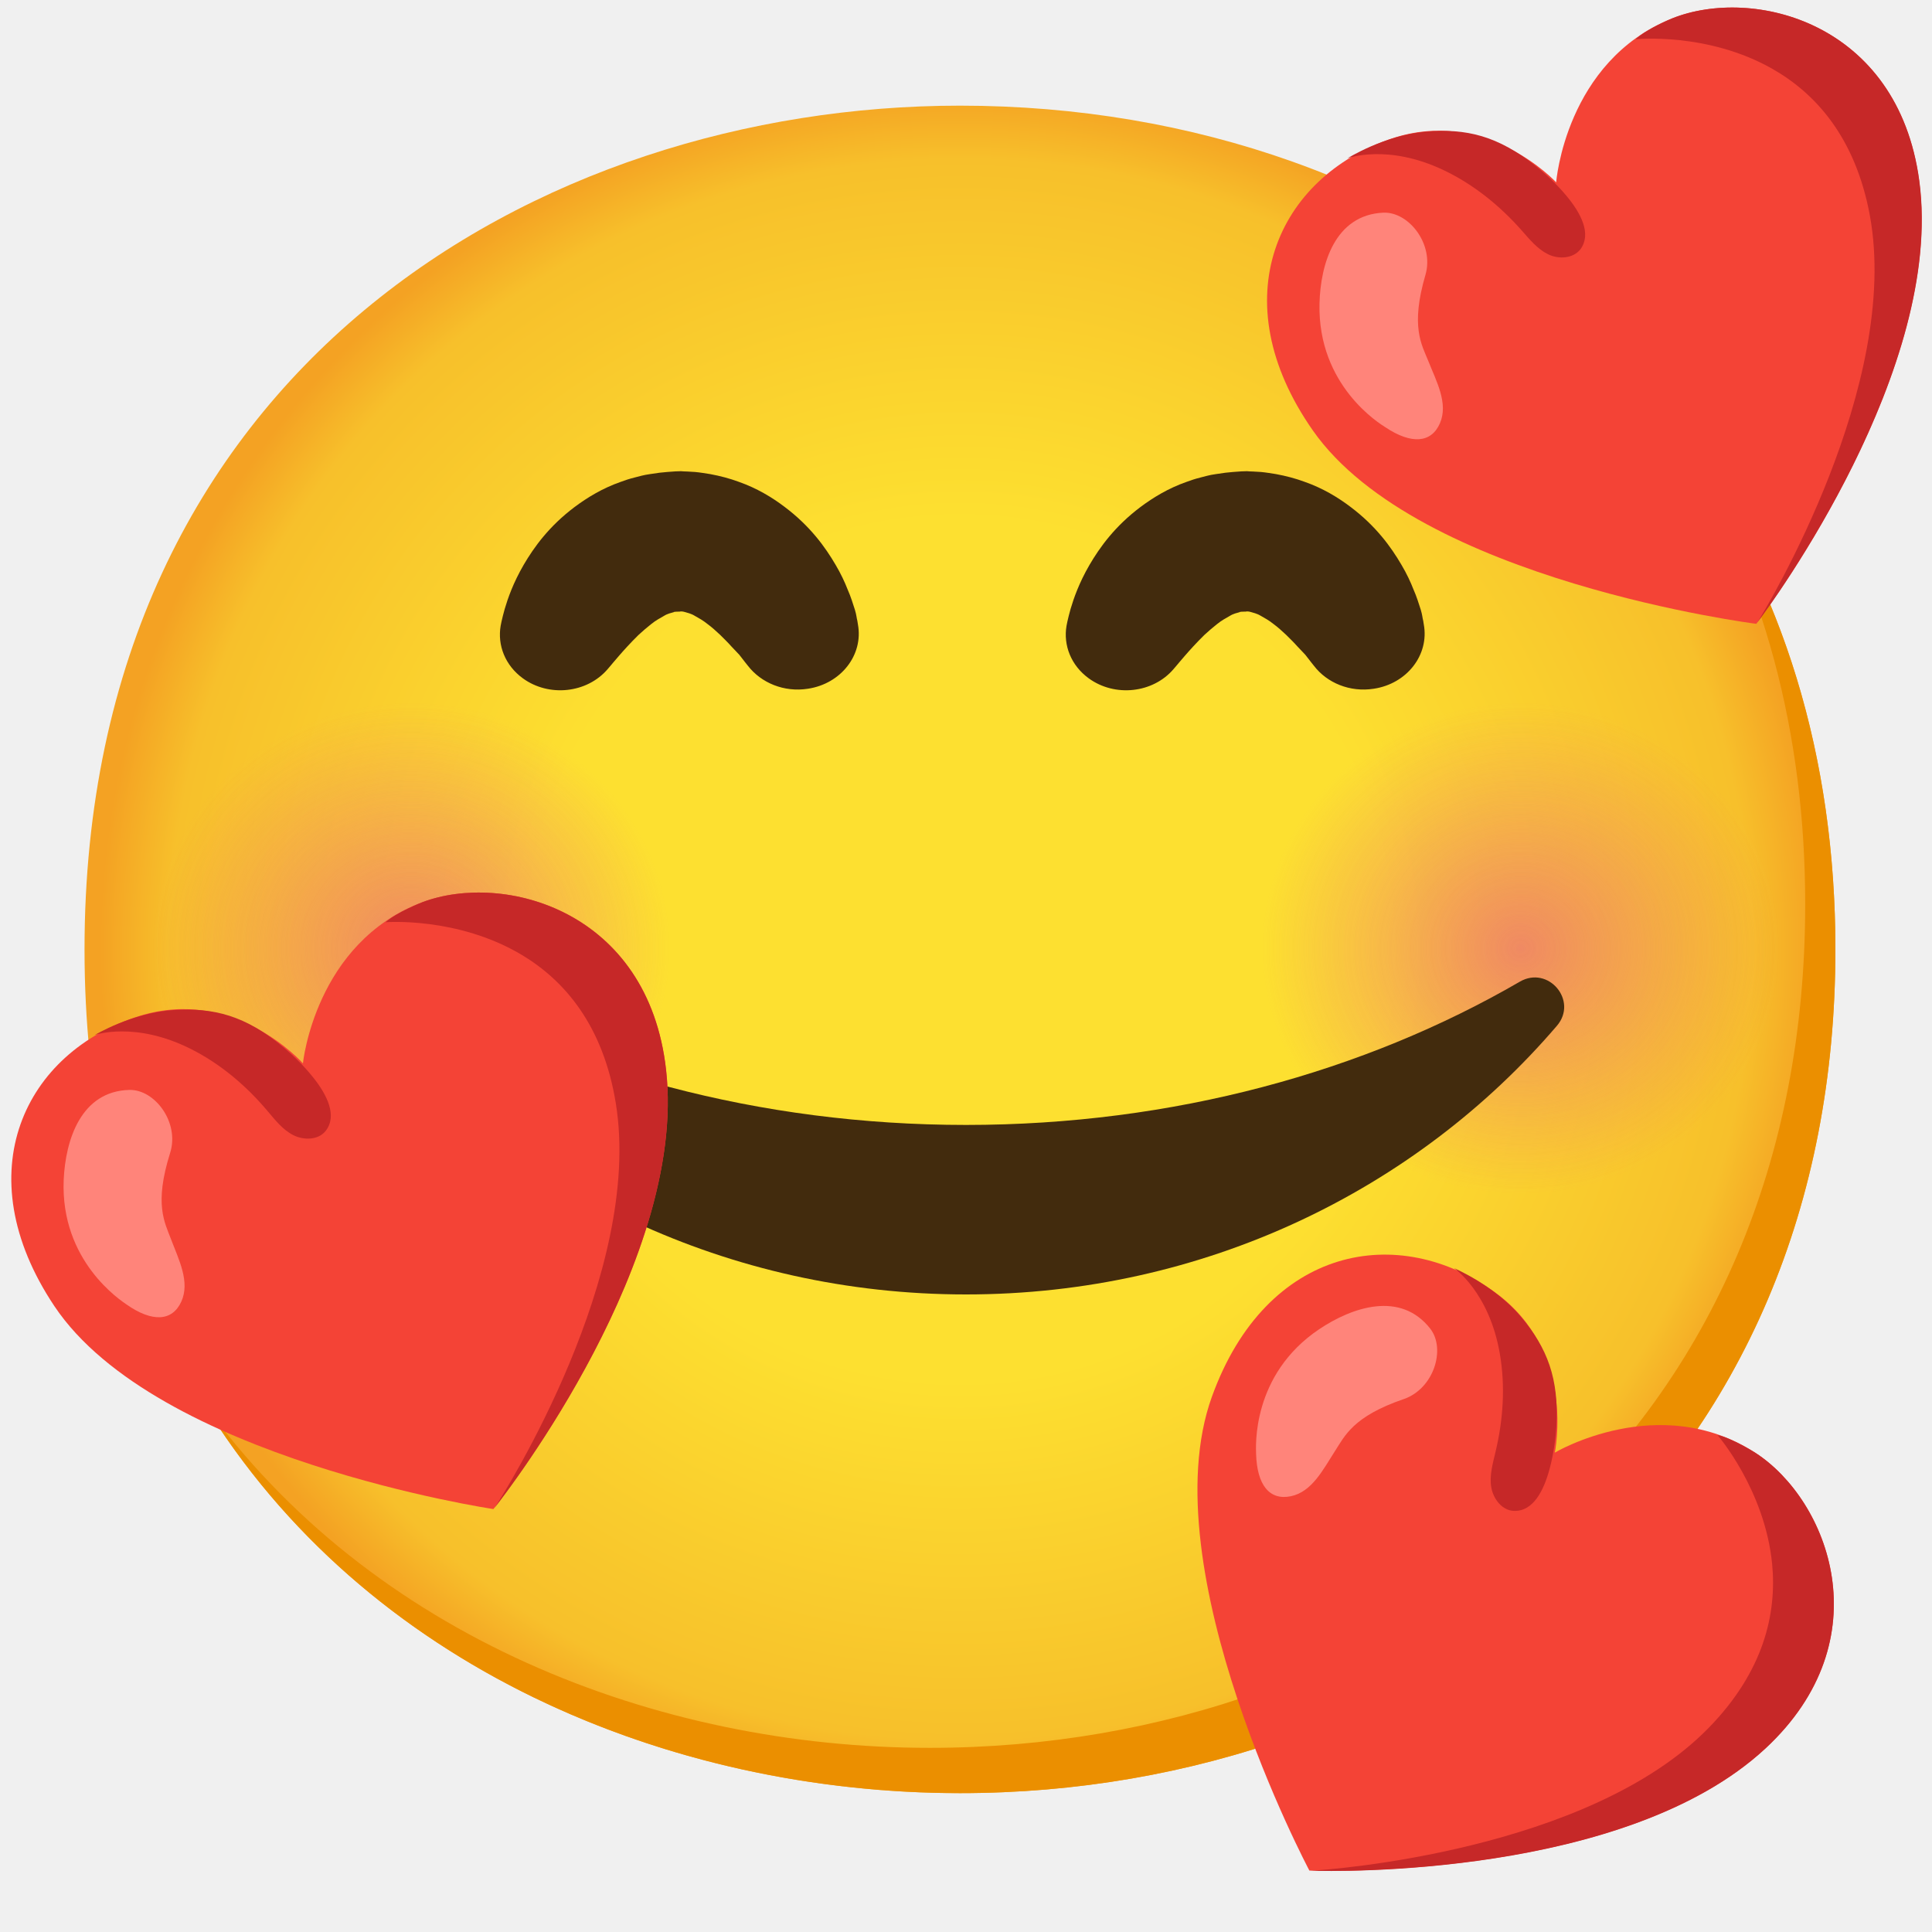
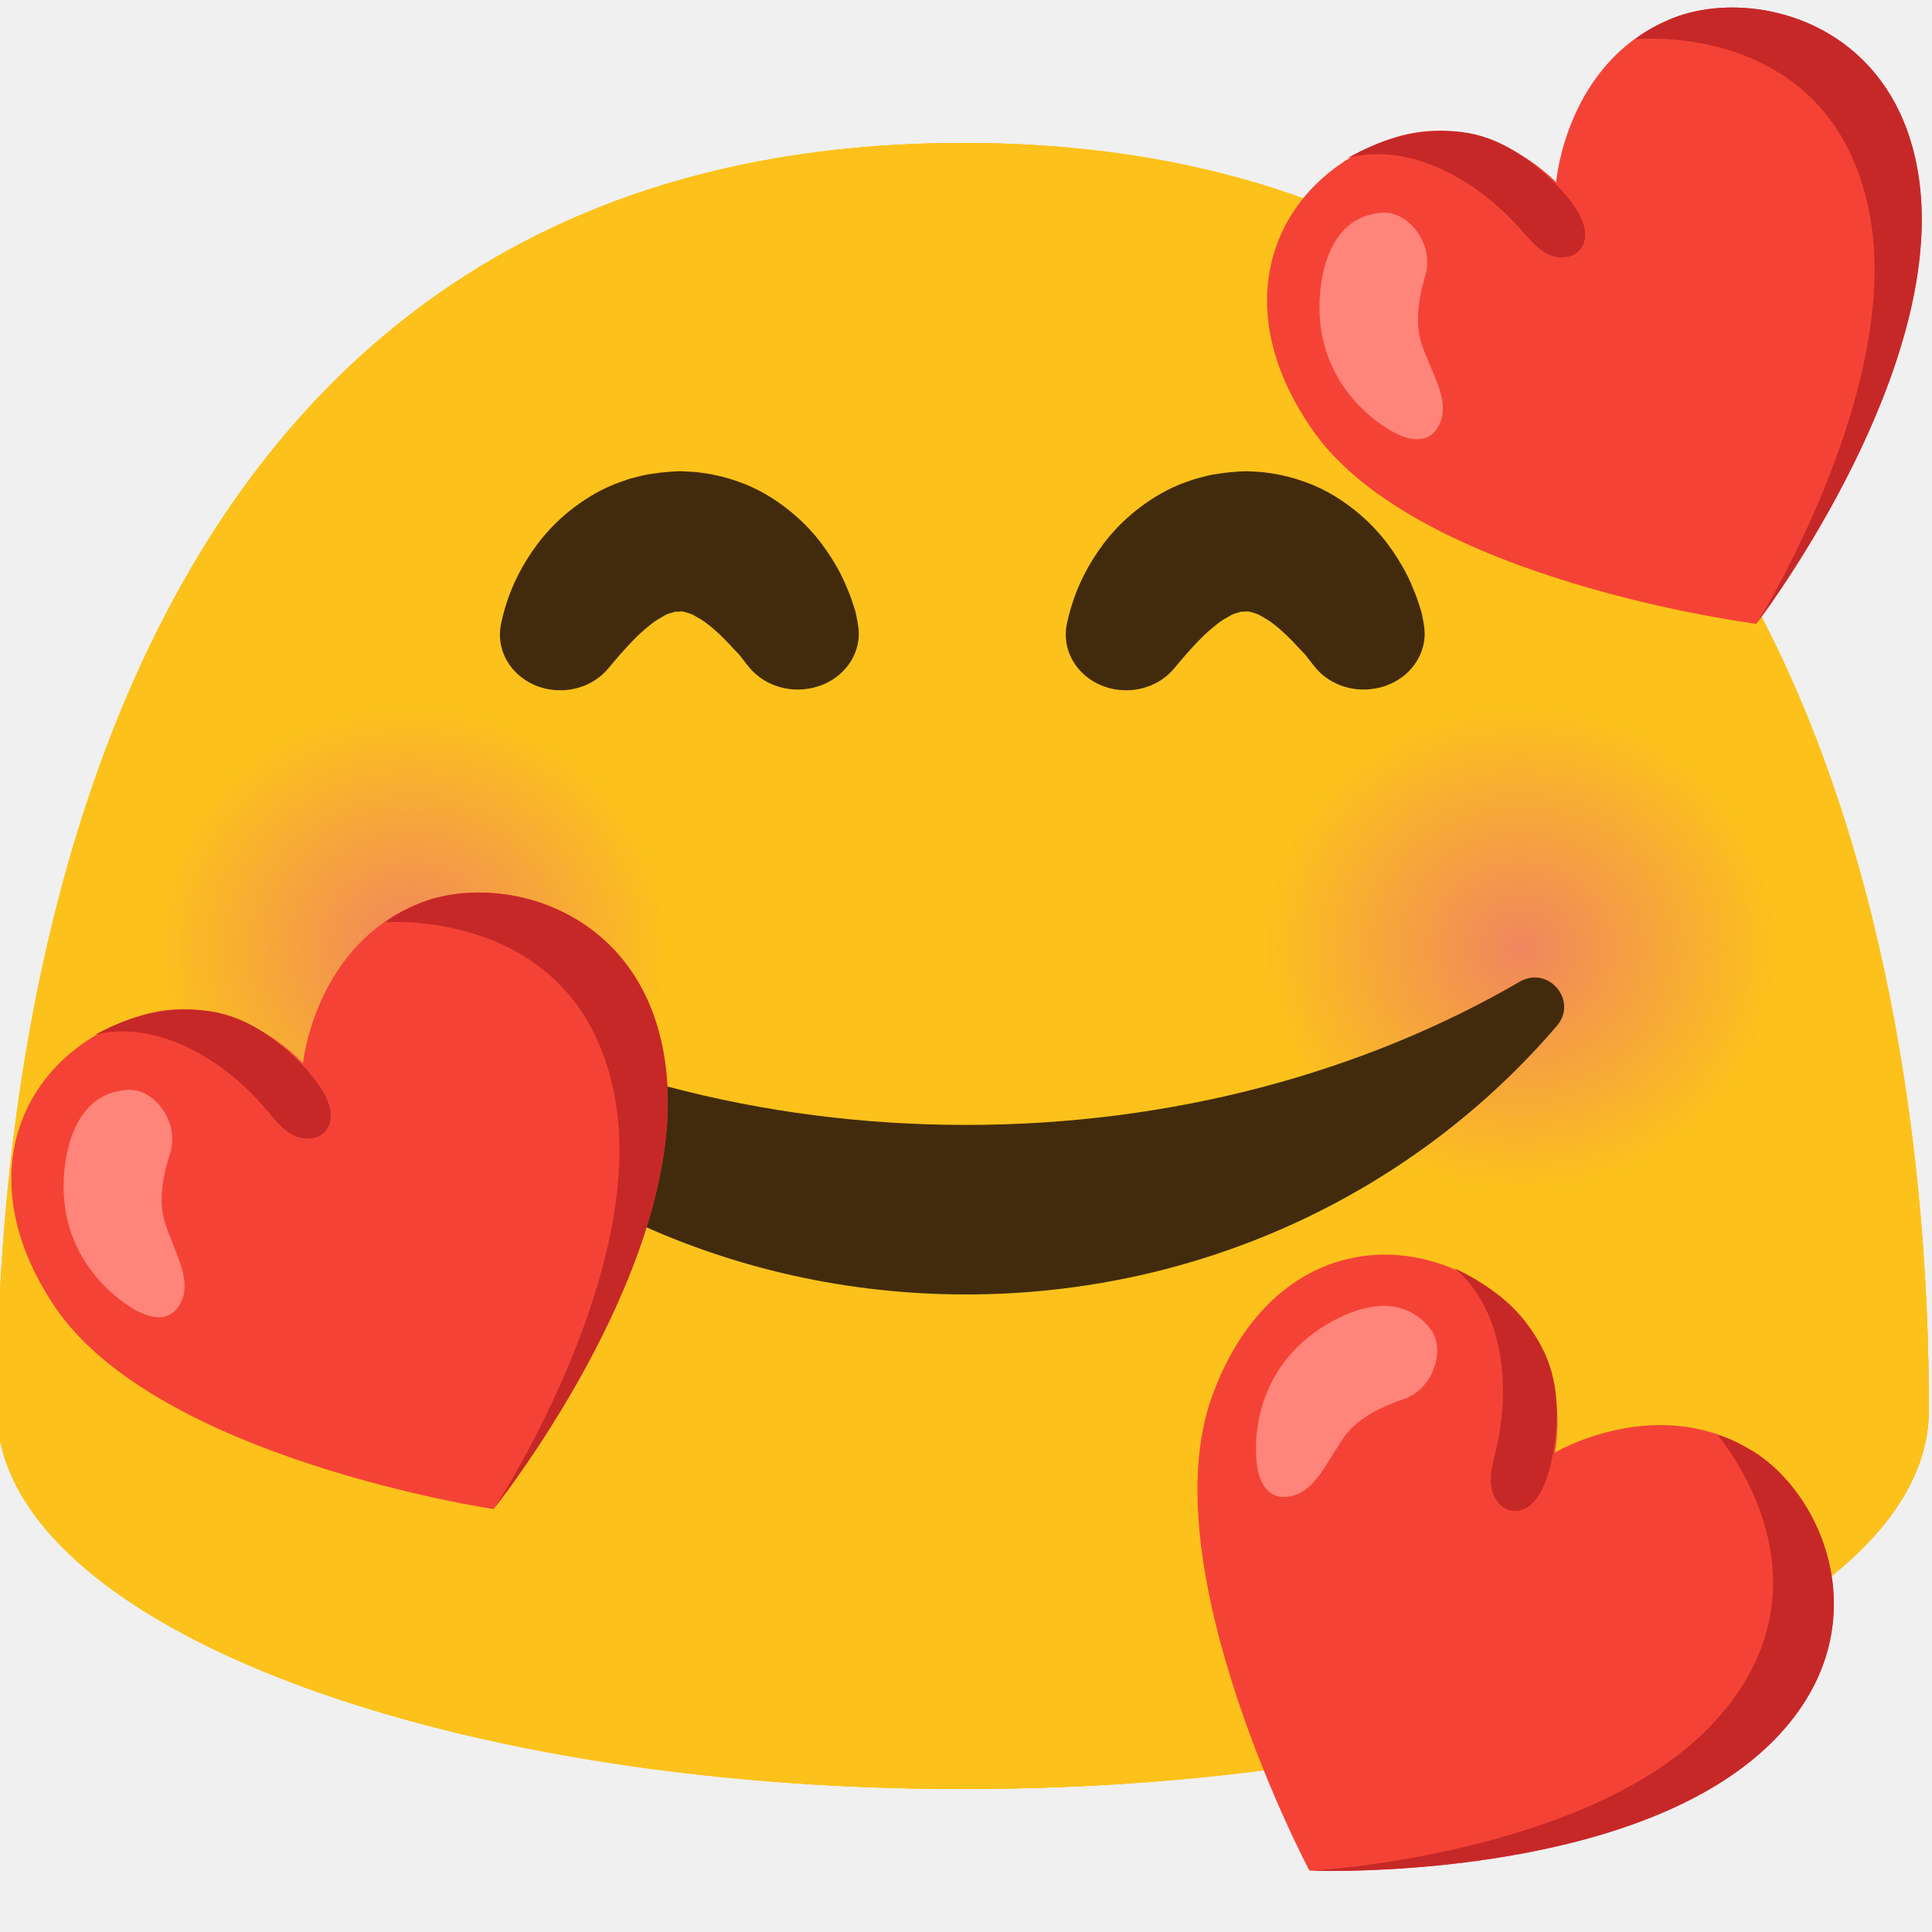
- <svg xmlns="http://www.w3.org/2000/svg" version="1.1" id="Layer_1" x="0px" y="0px" viewBox="0 0 128 128" style="enable-background:new 0 0 128 128;" xml:space="preserve">
-   <radialGradient id="face_1_" cx="63.6" cy="-2088.9" r="56.96" gradientTransform="matrix(1 0 0 -1 0 -2026)" gradientUnits="userSpaceOnUse">
-     <stop offset="0.5" style="stop-color:#FDE030" />
-     <stop offset="0.919" style="stop-color:#F7C02B" />
-     <stop offset="1" style="stop-color:#F4A223" />
-   </radialGradient>
-   <path id="face_15_" style="fill:url(#face_1_);" d="M63.6,118.8c-27.9,0-58-17.5-58-55.9S35.7,7,63.6,7c15.5,0,29.8,5.1,40.4,14.4  c11.5,10.2,17.6,24.6,17.6,41.5s-6.1,31.2-17.6,41.4C93.4,113.6,79,118.8,63.6,118.8z" />
-   <path style="fill:#EB8F00;" d="M111.49,29.67c5.33,8.6,8.11,18.84,8.11,30.23c0,16.9-6.1,31.2-17.6,41.4  c-10.6,9.3-25,14.5-40.4,14.5c-18.06,0-37.04-7.35-48.18-22.94c10.76,17.66,30.99,25.94,50.18,25.94c15.4,0,29.8-5.2,40.4-14.5  c11.5-10.2,17.6-24.5,17.6-41.4C121.6,50.16,118.13,38.84,111.49,29.67z" />
-   <g id="three-heart-face_2_">
-     <g id="blush_3_">
-       <radialGradient id="SVGID_1_" cx="25.701" cy="61.378" r="19.444" gradientTransform="matrix(0.9791 0 0 0.9301 2.0871 5.7411)" gradientUnits="userSpaceOnUse">
-         <stop offset="0" style="stop-color:#ED7770" />
-         <stop offset="0.9" style="stop-color:#ED7770;stop-opacity:0" />
-       </radialGradient>
-       <circle style="opacity:0.8;fill:url(#SVGID_1_);" cx="27.25" cy="62.83" r="17.5" />
-       <radialGradient id="SVGID_2_" cx="100.771" cy="61.378" r="19.444" gradientTransform="matrix(0.9791 0 0 0.9301 2.0871 5.7411)" gradientUnits="userSpaceOnUse">
-         <stop offset="0" style="stop-color:#ED7770" />
-         <stop offset="0.9" style="stop-color:#ED7770;stop-opacity:0" />
-       </radialGradient>
-       <circle style="opacity:0.8;fill:url(#SVGID_2_);" cx="100.75" cy="62.83" r="17.5" />
-     </g>
-     <path id="mouth_91_" style="fill:#422B0D;" d="M100.69,65.04C90.42,71,77.74,74.53,64,74.53c-13.74,0-26.42-3.53-36.69-9.49   c-1.89-1.09-3.87,1.27-2.46,2.92c9.3,10.87,23.38,17.8,39.15,17.8c15.77,0,29.85-6.93,39.15-17.8   C104.57,66.3,102.58,63.94,100.69,65.04z" />
-     <g id="eyes_71_">
-       <path style="fill:#422B0D;" d="M49.56,44.12c0,0-0.05-0.07-0.16-0.2c-0.1-0.13-0.24-0.31-0.42-0.54    c-0.15-0.16-0.33-0.35-0.54-0.57c-0.21-0.24-0.47-0.49-0.73-0.75c-0.27-0.25-0.55-0.51-0.84-0.72c-0.28-0.23-0.59-0.4-0.84-0.54    c-0.26-0.16-0.5-0.2-0.65-0.25c-0.08-0.03-0.15-0.03-0.21-0.04c-0.03,0.01-0.06-0.01-0.09,0l-0.04,0.01l-0.02,0l-0.01,0l0,0l0,0    l0,0c0.12,0-0.27,0.01,0.27-0.01l-0.55,0.02c-0.14,0-0.05,0.01-0.04,0.01c0.03,0,0.05,0,0.07-0.01c0.08-0.03,0,0-0.02,0    c-0.03,0-0.07,0.01-0.11,0.03c-0.16,0.05-0.4,0.09-0.65,0.25c-0.25,0.14-0.56,0.31-0.84,0.54c-0.28,0.22-0.57,0.47-0.84,0.72    c-0.52,0.51-0.98,1.02-1.3,1.39c-0.33,0.38-0.51,0.6-0.51,0.6l-0.23,0.27c-1.37,1.6-3.89,1.87-5.62,0.61    c-1.18-0.86-1.69-2.2-1.47-3.48c0,0,0.07-0.41,0.27-1.12c0.21-0.71,0.56-1.72,1.25-2.91c0.69-1.18,1.69-2.57,3.38-3.84    c0.83-0.62,1.84-1.24,3.04-1.66c0.29-0.11,0.6-0.21,0.92-0.29c0.33-0.08,0.59-0.17,1.04-0.23l0.62-0.09    c0.19-0.02,0.47-0.05,0.51-0.05l0.55-0.04l0.31-0.01l0.03,0l0.06,0l0.13,0.01l0.26,0.01l0.51,0.03c0.34,0.03,0.67,0.09,1,0.14    c0.65,0.12,1.3,0.29,1.89,0.51c1.2,0.42,2.21,1.03,3.04,1.66c1.69,1.27,2.69,2.66,3.38,3.84c0.35,0.59,0.61,1.15,0.8,1.64    c0.21,0.47,0.36,0.97,0.48,1.34c0.11,0.36,0.11,0.55,0.16,0.72c0.03,0.16,0.04,0.25,0.04,0.25c0.37,2.02-1.12,3.93-3.31,4.26    C51.94,45.88,50.43,45.24,49.56,44.12z" />
-       <path style="fill:#422B0D;" d="M87.06,44.12c0,0-0.05-0.07-0.16-0.2c-0.1-0.13-0.24-0.31-0.42-0.54    c-0.15-0.16-0.33-0.35-0.54-0.57c-0.21-0.24-0.47-0.49-0.73-0.75c-0.27-0.25-0.55-0.51-0.84-0.72c-0.28-0.23-0.59-0.4-0.84-0.54    c-0.26-0.16-0.5-0.2-0.65-0.25c-0.08-0.03-0.15-0.03-0.21-0.04c-0.03,0.01-0.06-0.01-0.09,0l-0.04,0.01l-0.02,0l-0.01,0l-0.01,0    l0,0l0,0c0.12,0-0.27,0.01,0.27-0.01l-0.55,0.02c-0.14,0-0.05,0.01-0.04,0.01c0.03,0,0.05,0,0.07-0.01c0.08-0.03,0,0-0.02,0    c-0.03,0-0.07,0.01-0.11,0.03c-0.16,0.05-0.4,0.09-0.65,0.25c-0.25,0.14-0.56,0.31-0.84,0.54c-0.28,0.22-0.57,0.47-0.84,0.72    c-0.52,0.51-0.98,1.02-1.3,1.39c-0.33,0.38-0.51,0.6-0.51,0.6l-0.23,0.27c-1.37,1.6-3.89,1.87-5.62,0.61    c-1.18-0.86-1.69-2.2-1.47-3.48c0,0,0.07-0.41,0.27-1.12c0.21-0.71,0.56-1.72,1.25-2.91c0.69-1.18,1.69-2.57,3.38-3.84    c0.83-0.62,1.84-1.24,3.04-1.66c0.29-0.11,0.6-0.21,0.92-0.29c0.33-0.08,0.59-0.17,1.04-0.23l0.62-0.09    c0.19-0.02,0.47-0.05,0.51-0.05l0.55-0.04l0.31-0.01l0.03,0l0.06,0l0.13,0.01l0.26,0.01l0.51,0.03c0.34,0.03,0.67,0.09,1,0.14    c0.65,0.12,1.3,0.29,1.89,0.51c1.2,0.42,2.21,1.03,3.04,1.66c1.69,1.27,2.69,2.66,3.38,3.84c0.35,0.59,0.61,1.15,0.8,1.64    c0.21,0.47,0.36,0.97,0.48,1.34c0.11,0.36,0.11,0.55,0.16,0.72c0.03,0.16,0.04,0.25,0.04,0.25c0.37,2.02-1.12,3.93-3.31,4.26    C89.43,45.88,87.92,45.24,87.06,44.12z" />
-     </g>
+ <svg xmlns="http://www.w3.org/2000/svg" width="128" height="128" viewBox="0 0 128 128" fill="none">
+   <g clip-path="url(#clip0_1_16623)">
+     <path d="M63.8 9.47C1.28 9.47 -0.2 79.55 -0.2 93.42C-0.2 107.3 28.45 118.53 63.8 118.53C99.15 118.53 127.79 107.3 127.79 93.42C127.79 79.55 126.31 9.47 63.8 9.47Z" fill="#FCC21B" />
+     <path d="M63.8 9.47C1.28 9.47 -0.2 79.55 -0.2 93.42C-0.2 107.3 28.45 118.53 63.8 118.53C99.15 118.53 127.79 107.3 127.79 93.42C127.79 79.55 126.31 9.47 63.8 9.47Z" fill="url(#paint0_radial_1_16623)" />
+     <path d="M63.8 9.47C1.28 9.47 -0.2 79.55 -0.2 93.42C-0.2 107.3 28.45 118.53 63.8 118.53C99.15 118.53 127.79 107.3 127.79 93.42C127.79 79.55 126.31 9.47 63.8 9.47Z" fill="#FCC21B" />
+     <path opacity="0.8" d="M27.25 80.33C36.915 80.33 44.75 72.495 44.75 62.83C44.75 53.165 36.915 45.33 27.25 45.33C17.585 45.33 9.75 53.165 9.75 62.83C9.75 72.495 17.585 80.33 27.25 80.33Z" fill="url(#paint1_radial_1_16623)" />
+     <path opacity="0.8" d="M100.75 80.33C110.415 80.33 118.25 72.495 118.25 62.83C118.25 53.165 110.415 45.33 100.75 45.33C91.085 45.33 83.25 53.165 83.25 62.83C83.25 72.495 91.085 80.33 100.75 80.33Z" fill="url(#paint2_radial_1_16623)" />
+     <path d="M100.69 65.04C90.42 71 77.74 74.53 64 74.53C50.26 74.53 37.58 71 27.31 65.04C25.42 63.95 23.44 66.31 24.85 67.96C34.15 78.83 48.23 85.76 64 85.76C79.77 85.76 93.85 78.83 103.15 67.96C104.57 66.3 102.58 63.94 100.69 65.04Z" fill="#422B0D" />
+     <path d="M49.56 44.12C49.56 44.12 49.51 44.05 49.4 43.92C49.3 43.79 49.16 43.61 48.98 43.38C48.83 43.22 48.65 43.03 48.44 42.81C48.23 42.57 47.97 42.32 47.71 42.06C47.44 41.81 47.16 41.55 46.87 41.34C46.59 41.11 46.28 40.94 46.03 40.8C45.77 40.64 45.53 40.6 45.38 40.55C45.3 40.52 45.23 40.52 45.17 40.51C45.14 40.52 45.11 40.5 45.08 40.51L45.04 40.52H45.02H45.01C45.13 40.52 44.74 40.53 45.28 40.51L44.73 40.53C44.59 40.53 44.68 40.54 44.69 40.54C44.72 40.54 44.74 40.54 44.76 40.53C44.84 40.5 44.76 40.53 44.74 40.53C44.71 40.53 44.67 40.54 44.63 40.56C44.47 40.61 44.23 40.65 43.98 40.81C43.73 40.95 43.42 41.12 43.14 41.35C42.86 41.57 42.57 41.82 42.3 42.07C41.78 42.58 41.32 43.09 41 43.46C40.67 43.84 40.49 44.06 40.49 44.06L40.26 44.33C38.89 45.93 36.37 46.2 34.64 44.94C33.46 44.08 32.95 42.74 33.17 41.46C33.17 41.46 33.24 41.05 33.44 40.34C33.65 39.63 34 38.62 34.69 37.43C35.38 36.25 36.38 34.86 38.07 33.59C38.9 32.97 39.91 32.35 41.11 31.93C41.4 31.82 41.71 31.72 42.03 31.64C42.36 31.56 42.62 31.47 43.07 31.41L43.69 31.32C43.88 31.3 44.16 31.27 44.2 31.27L44.75 31.23L45.06 31.22H45.09H45.15L45.28 31.23L45.54 31.24L46.05 31.27C46.39 31.3 46.72 31.36 47.05 31.41C47.7 31.53 48.35 31.7 48.94 31.92C50.14 32.34 51.15 32.95 51.98 33.58C53.67 34.85 54.67 36.24 55.36 37.42C55.71 38.01 55.97 38.57 56.16 39.06C56.37 39.53 56.52 40.03 56.64 40.4C56.75 40.76 56.75 40.95 56.8 41.12C56.83 41.28 56.84 41.37 56.84 41.37C57.21 43.39 55.72 45.3 53.53 45.63C51.94 45.88 50.43 45.24 49.56 44.12Z" fill="#422B0D" />
+     <path d="M87.06 44.12C87.06 44.12 87.01 44.05 86.9 43.92C86.8 43.79 86.66 43.61 86.48 43.38C86.33 43.22 86.15 43.03 85.94 42.81C85.73 42.57 85.47 42.32 85.21 42.06C84.94 41.81 84.66 41.55 84.37 41.34C84.09 41.11 83.78 40.94 83.53 40.8C83.27 40.64 83.03 40.6 82.88 40.55C82.8 40.52 82.73 40.52 82.67 40.51C82.64 40.52 82.61 40.5 82.58 40.51L82.54 40.52H82.52H82.51H82.5C82.62 40.52 82.23 40.53 82.77 40.51L82.22 40.53C82.08 40.53 82.17 40.54 82.18 40.54C82.21 40.54 82.23 40.54 82.25 40.53C82.33 40.5 82.25 40.53 82.23 40.53C82.2 40.53 82.16 40.54 82.12 40.56C81.96 40.61 81.72 40.65 81.47 40.81C81.22 40.95 80.91 41.12 80.63 41.35C80.35 41.57 80.06 41.82 79.79 42.07C79.27 42.58 78.81 43.09 78.49 43.46C78.16 43.84 77.98 44.06 77.98 44.06L77.75 44.33C76.38 45.93 73.86 46.2 72.13 44.94C70.95 44.08 70.44 42.74 70.66 41.46C70.66 41.46 70.73 41.05 70.93 40.34C71.14 39.63 71.49 38.62 72.18 37.43C72.87 36.25 73.87 34.86 75.56 33.59C76.39 32.97 77.4 32.35 78.6 31.93C78.89 31.82 79.2 31.72 79.52 31.64C79.85 31.56 80.11 31.47 80.56 31.41L81.18 31.32C81.37 31.3 81.65 31.27 81.69 31.27L82.24 31.23L82.55 31.22H82.58H82.64L82.77 31.23L83.03 31.24L83.54 31.27C83.88 31.3 84.21 31.36 84.54 31.41C85.19 31.53 85.84 31.7 86.43 31.92C87.63 32.34 88.64 32.95 89.47 33.58C91.16 34.85 92.16 36.24 92.85 37.42C93.2 38.01 93.46 38.57 93.65 39.06C93.86 39.53 94.01 40.03 94.13 40.4C94.24 40.76 94.24 40.95 94.29 41.12C94.32 41.28 94.33 41.37 94.33 41.37C94.7 43.39 93.21 45.3 91.02 45.63C89.43 45.88 87.92 45.24 87.06 44.12Z" fill="#422B0D" />
+     <path d="M110.78 1.22C103.72 4.05 103.1 12.08 103.1 12.08C103.1 12.08 98.47 7.07 92.2 9.18C84.67 11.72 80.88 19.8 86.98 28.52C93.96 38.49 116.36 41.33 116.36 41.33C116.36 41.33 128.89 24.96 127.15 11.98C125.74 1.43 116.12 -0.92 110.78 1.22Z" fill="#F44336" />
+     <path d="M110.78 1.22C110.78 1.22 109.05 1.93 108.37 2.6C108.37 2.6 113.13 2.11 117.44 4.57C120.28 6.19 122.92 9.09 123.88 14.26C125.95 25.46 117.11 40.16 116.43 41.24C117.34 40.03 128.83 24.45 127.16 11.98C125.74 1.43 116.12 -0.92 110.78 1.22Z" fill="#C62828" />
+     <path d="M103.77 12.96C103.08 12.13 102.26 11.41 101.76 11.01C99.24 9 97.14 8.48 94.42 8.73C91.7 8.97 89.27 10.49 89.27 10.49C89.27 10.49 91.91 9.49 95.66 11.28C97.63 12.22 99.36 13.62 100.81 15.26C101.33 15.85 101.85 16.49 102.55 16.84C103.25 17.19 104.23 17.14 104.71 16.51C105.46 15.49 104.74 14.12 103.77 12.96Z" fill="#C62828" />
+     <path d="M87.42 20.13C87.48 17.48 88.45 14.24 91.64 14.09C93.34 14.01 95.03 16.19 94.44 18.21C93.44 21.63 94.18 22.81 94.63 23.92C95.16 25.26 95.97 26.72 95.4 28.04C94.83 29.36 93.5 29.45 91.79 28.31C91.41 28.07 87.3 25.55 87.42 20.13Z" fill="#FF847A" />
+     <path d="M116.31 96.26C109.93 92.12 103.01 96.24 103.01 96.24C103.01 96.24 104.44 89.57 99.1 85.66C92.69 80.96 83.9 82.53 80.29 92.54C76.16 103.99 86.75 123.93 86.75 123.93C86.75 123.93 107.35 124.74 116.95 115.84C124.76 108.61 121.13 99.39 116.31 96.26Z" fill="#F44336" />
+     <path d="M116.31 96.26C116.31 96.26 114.73 95.26 113.79 95.08C113.79 95.08 116.93 98.69 117.41 103.63C117.72 106.89 116.87 110.72 113.2 114.48C105.24 122.63 88.13 123.88 86.86 123.94C88.37 123.99 107.73 124.4 116.96 115.85C124.76 108.61 121.13 99.39 116.31 96.26Z" fill="#C62828" />
+     <path d="M102.67 97.3C102.95 96.26 103.07 95.18 103.11 94.54C103.3 91.32 102.51 89.3 100.75 87.22C98.98 85.14 96.34 84.02 96.34 84.02C96.34 84.02 98.67 85.6 99.37 89.7C99.74 91.85 99.59 94.07 99.08 96.2C98.9 96.97 98.67 97.75 98.8 98.53C98.93 99.31 99.52 100.08 100.31 100.1C101.58 100.14 102.28 98.76 102.67 97.3Z" fill="#C62828" />
+     <path d="M87.39 88.07C89.59 86.59 92.79 85.51 94.76 88.03C95.8 89.37 95 92 93.01 92.69C89.64 93.84 89.1 95.13 88.45 96.13C87.67 97.34 86.93 98.84 85.52 99.13C84.11 99.42 83.28 98.39 83.22 96.33C83.21 95.91 82.89 91.1 87.39 88.07Z" fill="#FF847A" />
+     <path d="M27.99 59.77C20.87 62.44 20.07 70.45 20.07 70.45C20.07 70.45 15.55 65.34 9.24 67.31C1.65 69.68 -2.31 77.68 3.6 86.53C10.36 96.65 32.69 99.98 32.69 99.98C32.69 99.98 45.58 83.89 44.13 70.88C42.95 60.3 33.38 57.75 27.99 59.77Z" fill="#F44336" />
+     <path d="M27.99 59.77C27.99 59.77 26.25 60.45 25.55 61.1C25.55 61.1 30.32 60.72 34.58 63.27C37.38 64.95 39.96 67.91 40.8 73.1C42.62 84.35 33.46 98.85 32.76 99.91C33.69 98.72 45.53 83.39 44.13 70.89C42.95 60.3 33.38 57.75 27.99 59.77Z" fill="#C62828" />
+     <path d="M20.73 71.36C20.06 70.52 19.26 69.78 18.76 69.37C16.28 67.3 14.19 66.74 11.47 66.92C8.74 67.1 6.28 68.57 6.28 68.57C6.28 68.57 8.94 67.63 12.65 69.5C14.6 70.48 16.3 71.92 17.71 73.59C18.22 74.19 18.72 74.84 19.42 75.2C20.12 75.56 21.1 75.54 21.58 74.92C22.36 73.92 21.67 72.53 20.73 71.36Z" fill="#C62828" />
+     <path d="M4.22 78.16C4.34 75.51 5.37 72.29 8.57 72.21C10.27 72.17 11.91 74.38 11.27 76.39C10.2 79.79 10.91 80.98 11.33 82.1C11.84 83.45 12.61 84.93 12.01 86.24C11.41 87.55 10.08 87.61 8.39 86.43C8.04 86.18 3.99 83.58 4.22 78.16Z" fill="#FF847A" />
  </g>
-   <g>
-     <g>
-       <path style="fill:#F44336;" d="M110.78,1.22c-7.06,2.83-7.68,10.86-7.68,10.86s-4.63-5.01-10.9-2.9    c-7.53,2.54-11.32,10.62-5.22,19.34c6.98,9.97,29.38,12.81,29.38,12.81s12.53-16.37,10.79-29.35    C125.74,1.43,116.12-0.92,110.78,1.22z" />
-       <g>
-         <path style="fill:#C62828;" d="M110.78,1.22c0,0-1.73,0.71-2.41,1.38c0,0,4.76-0.49,9.07,1.97c2.84,1.62,5.48,4.52,6.44,9.69     c2.07,11.2-6.77,25.9-7.45,26.98c0.91-1.21,12.4-16.79,10.73-29.26C125.74,1.43,116.12-0.92,110.78,1.22z" />
-       </g>
-       <path style="fill:#C62828;" d="M103.77,12.96c-0.69-0.83-1.51-1.55-2.01-1.95C99.24,9,97.14,8.48,94.42,8.73    c-2.72,0.24-5.15,1.76-5.15,1.76s2.64-1,6.39,0.79c1.97,0.94,3.7,2.34,5.15,3.98c0.52,0.59,1.04,1.23,1.74,1.58    s1.68,0.3,2.16-0.33C105.46,15.49,104.74,14.12,103.77,12.96z" />
-       <g>
-         <path style="fill:#FF847A;" d="M87.42,20.13c0.06-2.65,1.03-5.89,4.22-6.04c1.7-0.08,3.39,2.1,2.8,4.12     c-1,3.42-0.26,4.6,0.19,5.71c0.53,1.34,1.34,2.8,0.77,4.12c-0.57,1.32-1.9,1.41-3.61,0.27C91.41,28.07,87.3,25.55,87.42,20.13z" />
-       </g>
-     </g>
-   </g>
-   <g>
-     <g>
-       <path style="fill:#F44336;" d="M116.31,96.26c-6.38-4.14-13.3-0.02-13.3-0.02s1.43-6.67-3.91-10.58    c-6.41-4.7-15.2-3.13-18.81,6.88c-4.13,11.45,6.46,31.39,6.46,31.39s20.6,0.81,30.2-8.09C124.76,108.61,121.13,99.39,116.31,96.26    z" />
-       <g>
-         <path style="fill:#C62828;" d="M116.31,96.26c0,0-1.58-1-2.52-1.18c0,0,3.14,3.61,3.62,8.55c0.31,3.26-0.54,7.09-4.21,10.85     c-7.96,8.15-25.07,9.4-26.34,9.46c1.51,0.05,20.87,0.46,30.1-8.09C124.76,108.61,121.13,99.39,116.31,96.26z" />
-       </g>
-       <path style="fill:#C62828;" d="M102.67,97.3c0.28-1.04,0.4-2.12,0.44-2.76c0.19-3.22-0.6-5.24-2.36-7.32    c-1.77-2.08-4.41-3.2-4.41-3.2s2.33,1.58,3.03,5.68c0.37,2.15,0.22,4.37-0.29,6.5c-0.18,0.77-0.41,1.55-0.28,2.33    s0.72,1.55,1.51,1.57C101.58,100.14,102.28,98.76,102.67,97.3z" />
-       <g>
-         <path style="fill:#FF847A;" d="M87.39,88.07c2.2-1.48,5.4-2.56,7.37-0.04c1.04,1.34,0.24,3.97-1.75,4.66     c-3.37,1.15-3.91,2.44-4.56,3.44c-0.78,1.21-1.52,2.71-2.93,3c-1.41,0.29-2.24-0.74-2.3-2.8C83.21,95.91,82.89,91.1,87.39,88.07z     " />
-       </g>
-     </g>
-   </g>
-   <g>
-     <g>
-       <path style="fill:#F44336;" d="M27.99,59.77c-7.12,2.67-7.92,10.68-7.92,10.68s-4.52-5.11-10.83-3.14    C1.65,69.68-2.31,77.68,3.6,86.53c6.76,10.12,29.09,13.45,29.09,13.45s12.89-16.09,11.44-29.1C42.95,60.3,33.38,57.75,27.99,59.77    z" />
-       <g>
-         <path style="fill:#C62828;" d="M27.99,59.77c0,0-1.74,0.68-2.44,1.33c0,0,4.77-0.38,9.03,2.17c2.8,1.68,5.38,4.64,6.22,9.83     c1.82,11.25-7.34,25.75-8.04,26.81c0.93-1.19,12.77-16.52,11.37-29.02C42.95,60.3,33.38,57.75,27.99,59.77z" />
-       </g>
-       <path style="fill:#C62828;" d="M20.73,71.36c-0.67-0.84-1.47-1.58-1.97-1.99c-2.48-2.07-4.57-2.63-7.29-2.45    c-2.73,0.18-5.19,1.65-5.19,1.65s2.66-0.94,6.37,0.93c1.95,0.98,3.65,2.42,5.06,4.09c0.51,0.6,1.01,1.25,1.71,1.61    s1.68,0.34,2.16-0.28C22.36,73.92,21.67,72.53,20.73,71.36z" />
-       <g>
-         <path style="fill:#FF847A;" d="M4.22,78.16c0.12-2.65,1.15-5.87,4.35-5.95c1.7-0.04,3.34,2.17,2.7,4.18     c-1.07,3.4-0.36,4.59,0.06,5.71c0.51,1.35,1.28,2.83,0.68,4.14c-0.6,1.31-1.93,1.37-3.62,0.19C8.04,86.18,3.99,83.58,4.22,78.16z     " />
-       </g>
-     </g>
-   </g>
+   <defs>
+     <radialGradient id="paint0_radial_1_16623" cx="0" cy="0" r="1" gradientUnits="userSpaceOnUse" gradientTransform="translate(60 67) rotate(-4.82522) scale(77.2739 64.4837)">
+       <stop offset="0.5" stop-color="#FDE030" />
+       <stop offset="0.92" stop-color="#F7C02B" />
+       <stop offset="1" stop-color="#F4A223" />
+     </radialGradient>
+     <radialGradient id="paint1_radial_1_16623" cx="0" cy="0" r="1" gradientUnits="userSpaceOnUse" gradientTransform="translate(27.2506 62.8287) scale(19.038 18.0852)">
+       <stop stop-color="#ED7770" />
+       <stop offset="0.9" stop-color="#ED7770" stop-opacity="0" />
+     </radialGradient>
+     <radialGradient id="paint2_radial_1_16623" cx="0" cy="0" r="1" gradientUnits="userSpaceOnUse" gradientTransform="translate(100.752 62.8287) scale(19.038 18.0852)">
+       <stop stop-color="#ED7770" />
+       <stop offset="0.9" stop-color="#ED7770" stop-opacity="0" />
+     </radialGradient>
+     <clipPath id="clip0_1_16623">
+       <rect width="128" height="128" fill="white" />
+     </clipPath>
+   </defs>
</svg>
